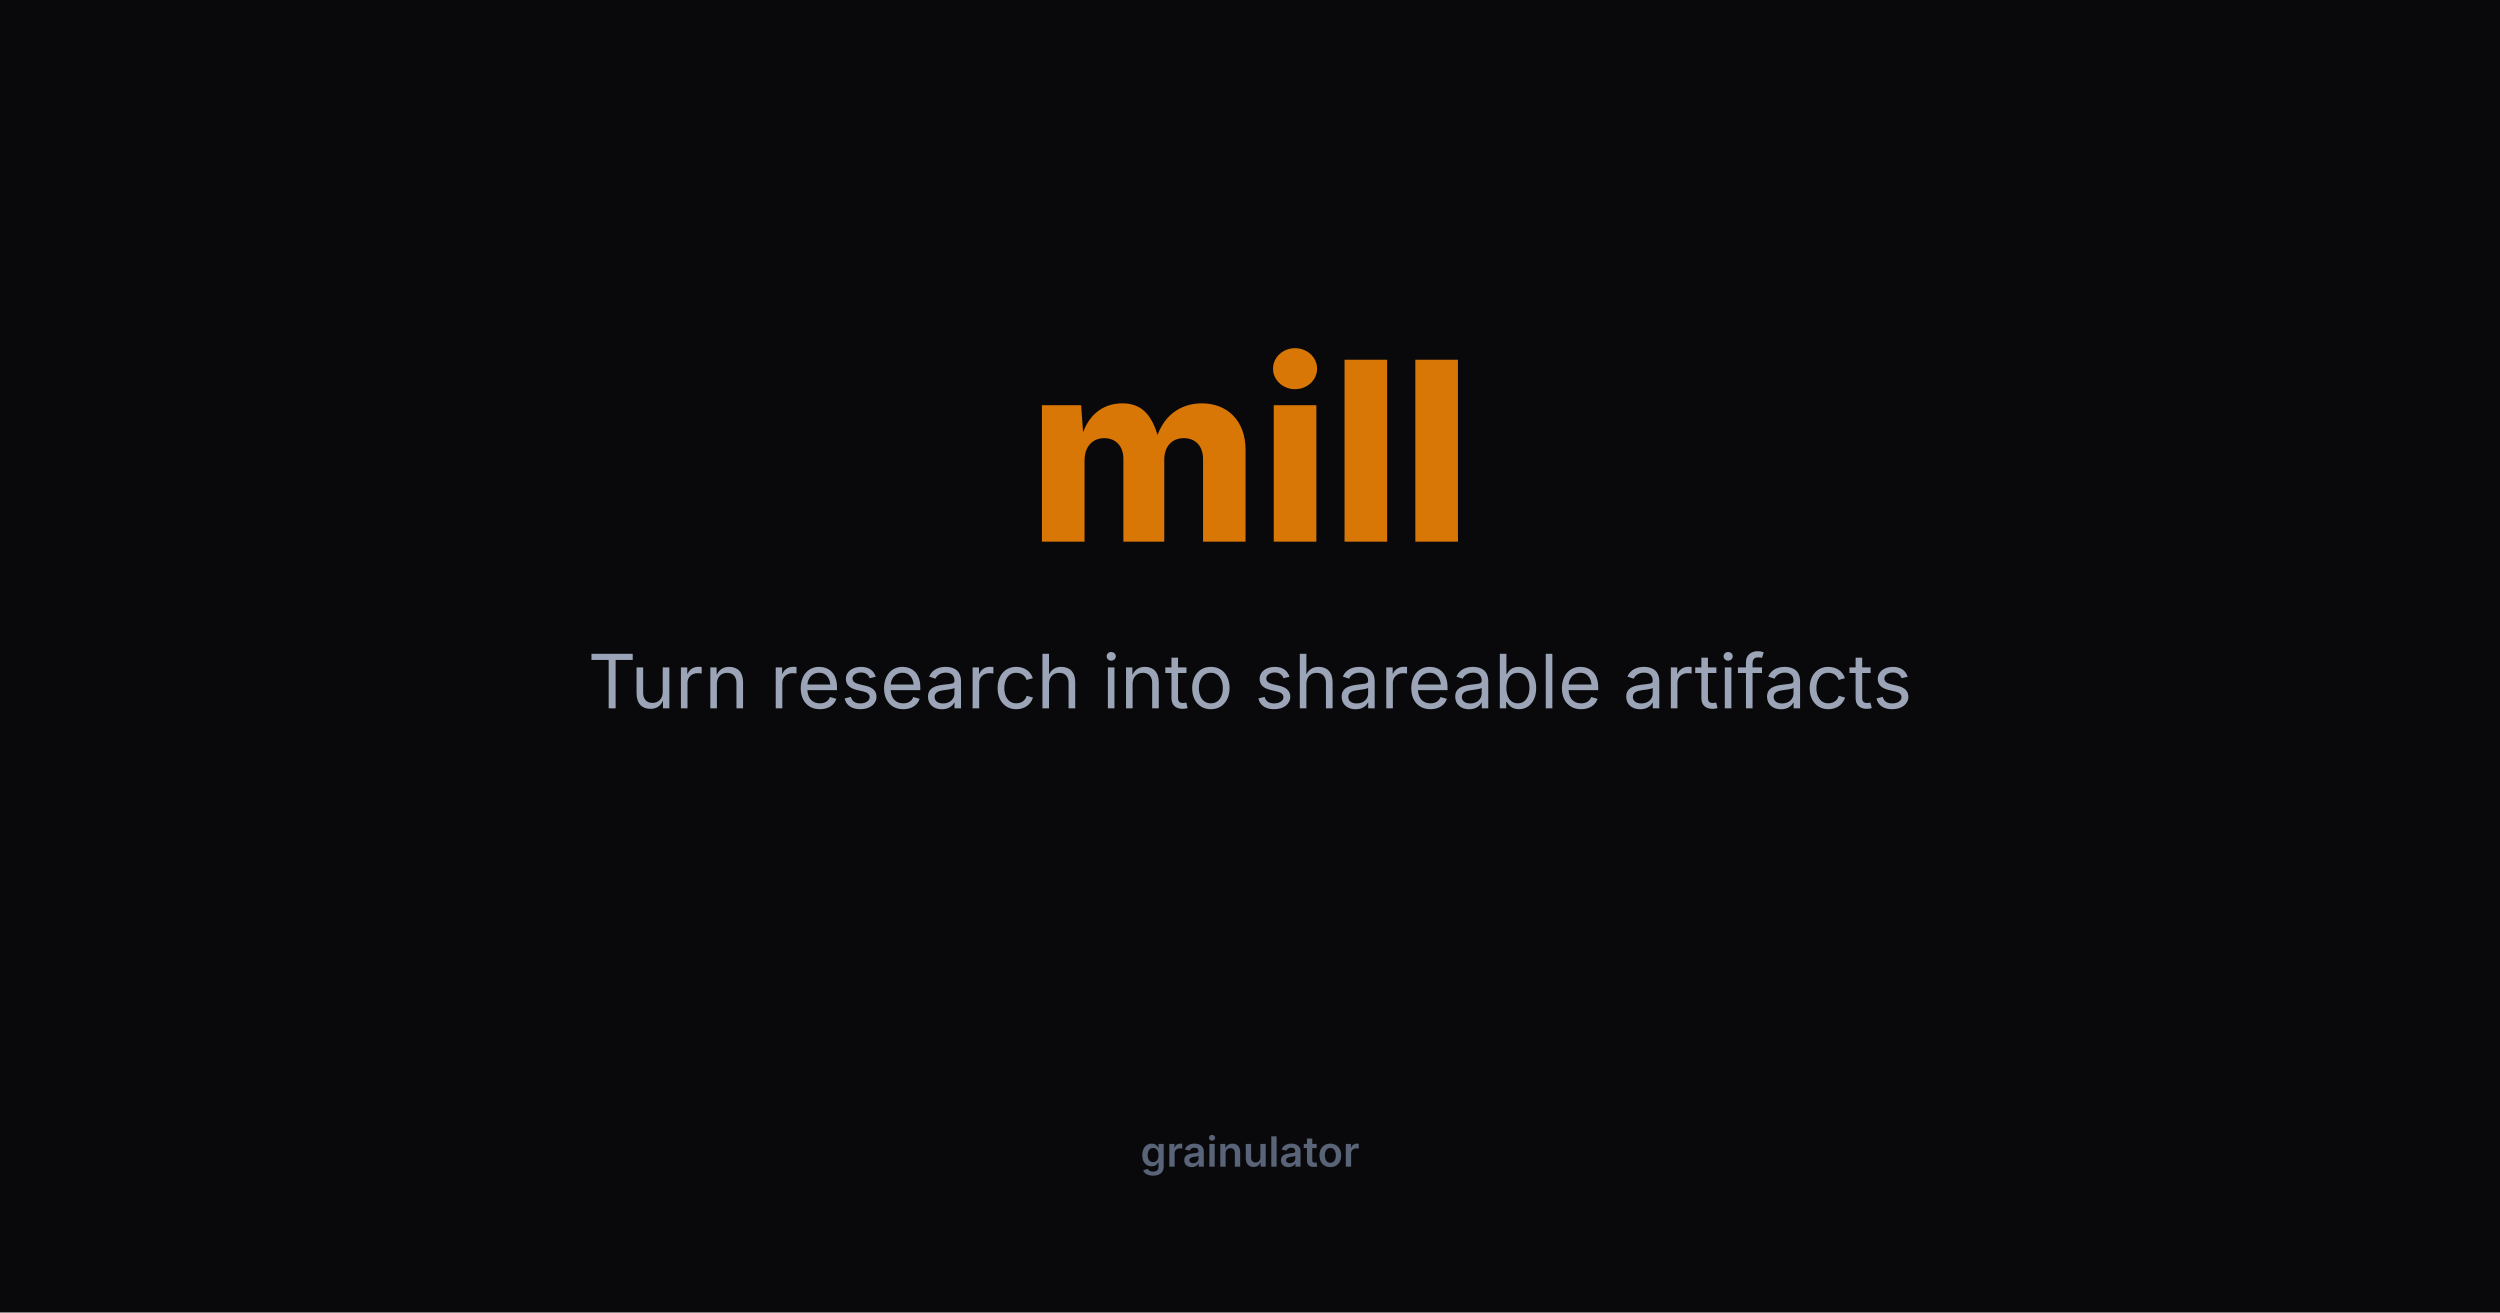
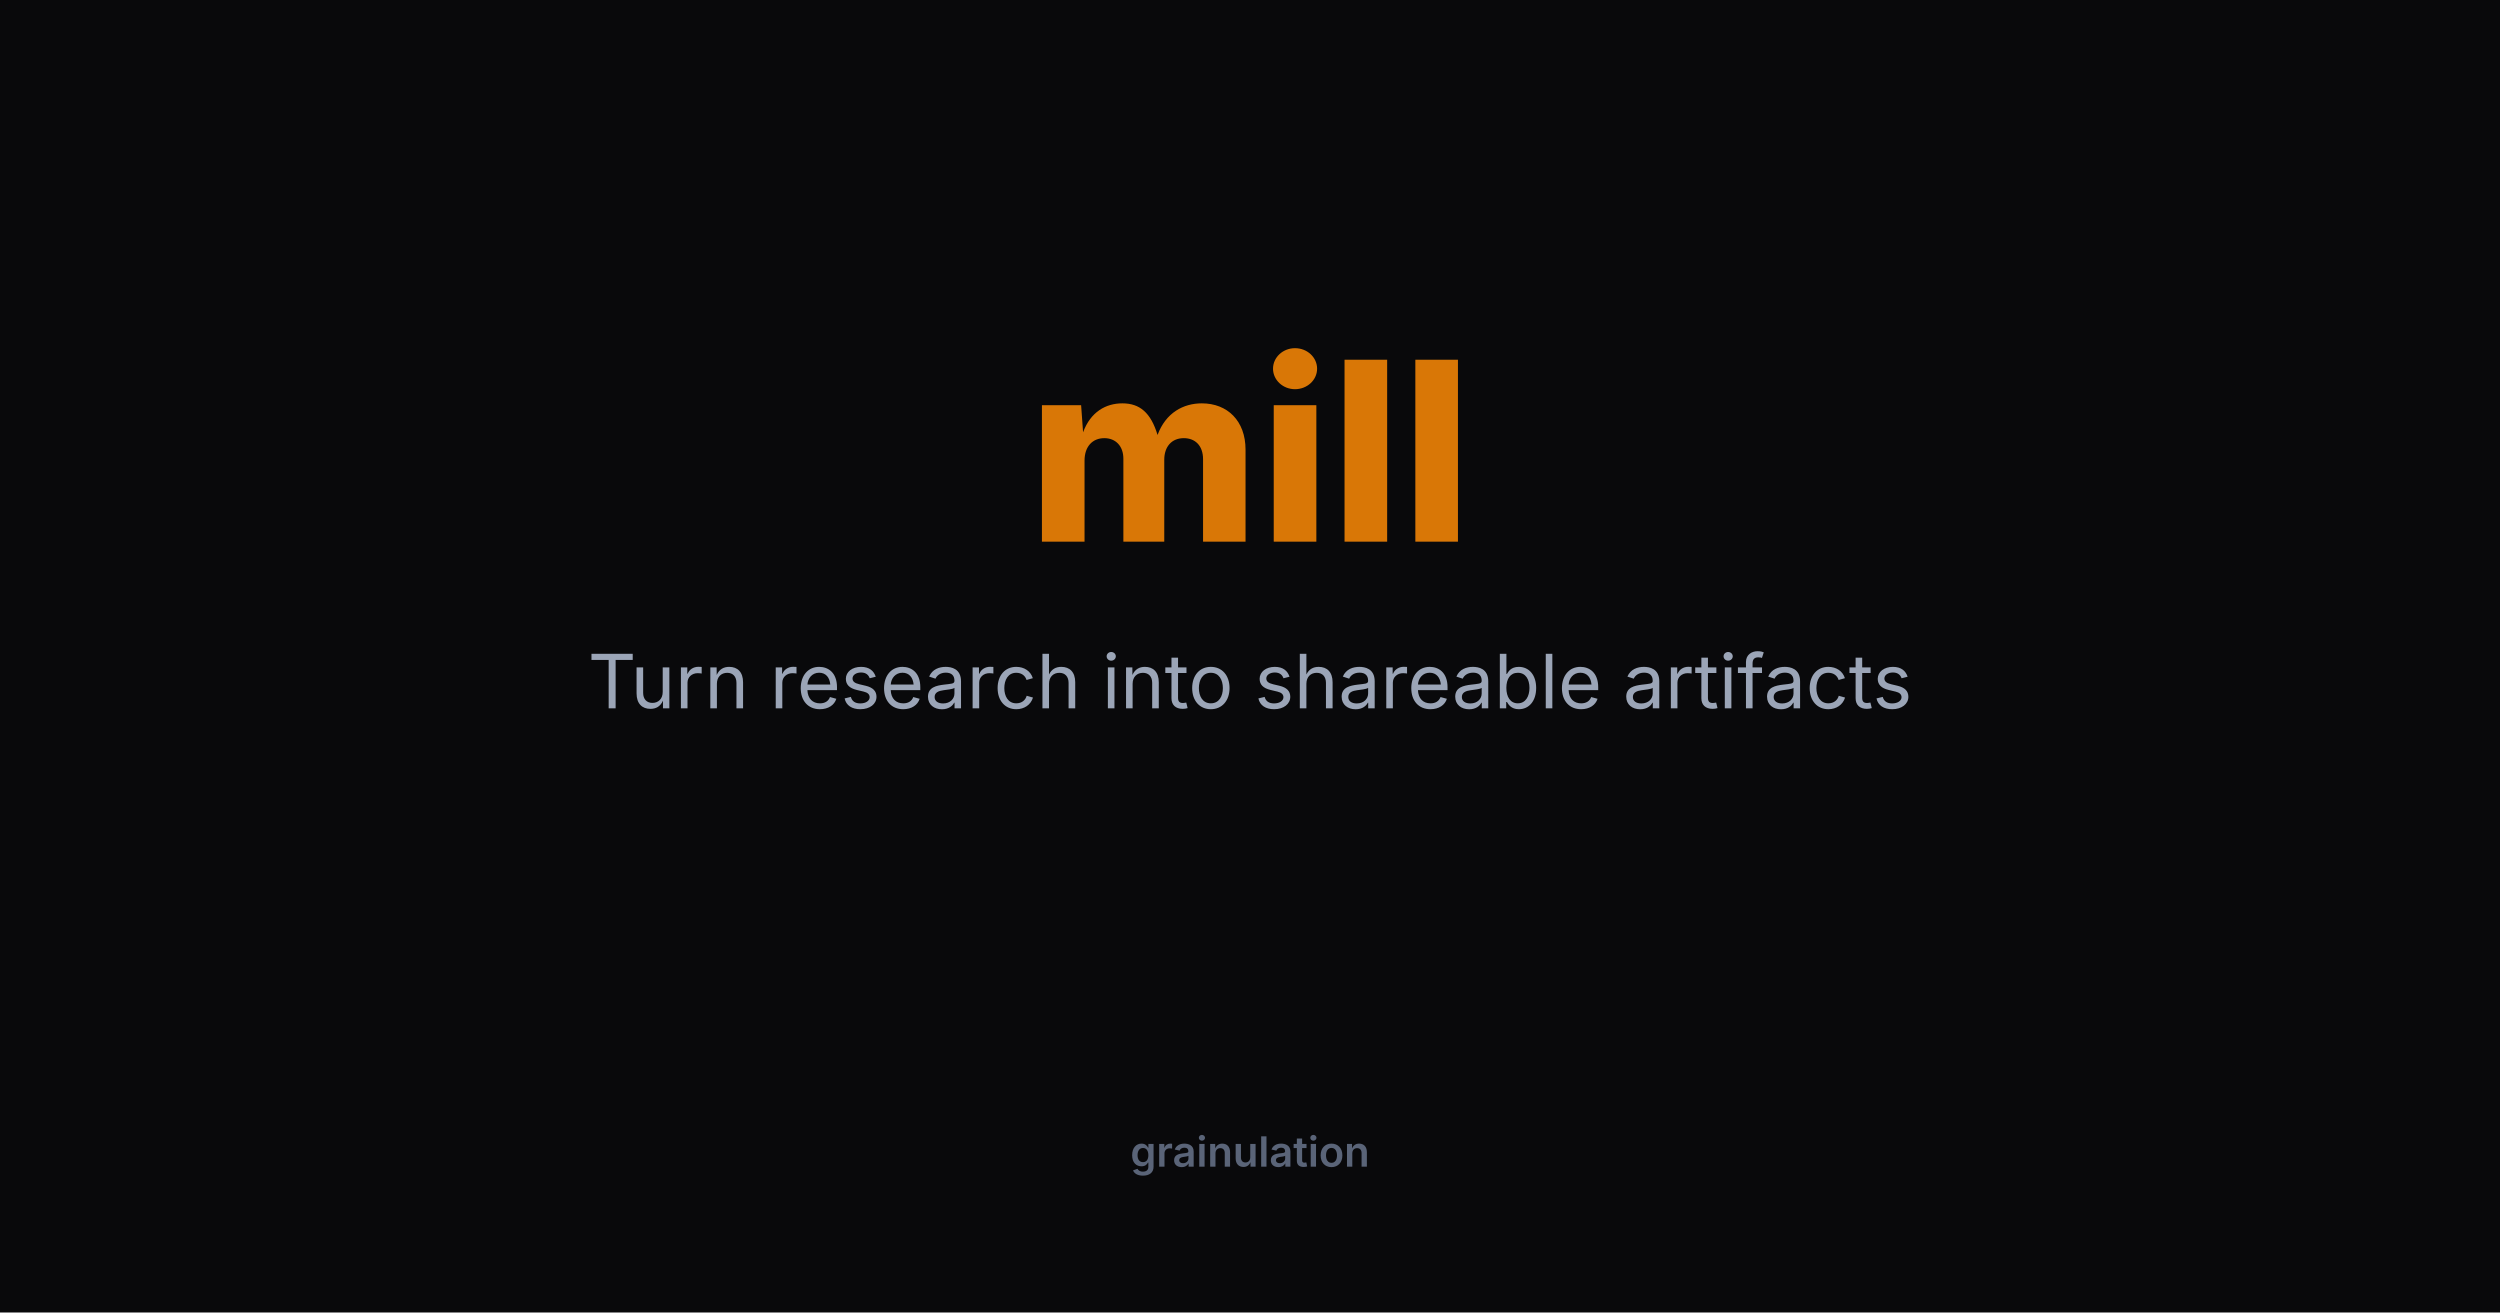
<svg xmlns="http://www.w3.org/2000/svg" width="1200" height="630">
  <rect width="1200" height="630" fill="#09090b" />
  <text x="600" y="260" text-anchor="middle" font-family="-apple-system,BlinkMacSystemFont,'Segoe UI',system-ui,sans-serif" font-weight="800" font-size="120" fill="#d97706">mill</text>
  <text x="600" y="340" text-anchor="middle" font-family="-apple-system,BlinkMacSystemFont,'Segoe UI',system-ui,sans-serif" font-weight="400" font-size="36" fill="#9ba5b7">Turn research into shareable artifacts</text>
-   <text x="600" y="560" text-anchor="middle" font-family="-apple-system,BlinkMacSystemFont,'Segoe UI',system-ui,sans-serif" font-weight="600" font-size="20" fill="#5a6478">grainulator</text>
+   <text x="600" y="560" text-anchor="middle" font-family="-apple-system,BlinkMacSystemFont,'Segoe UI',system-ui,sans-serif" font-weight="600" font-size="20" fill="#5a6478">grainulation</text>
</svg>
